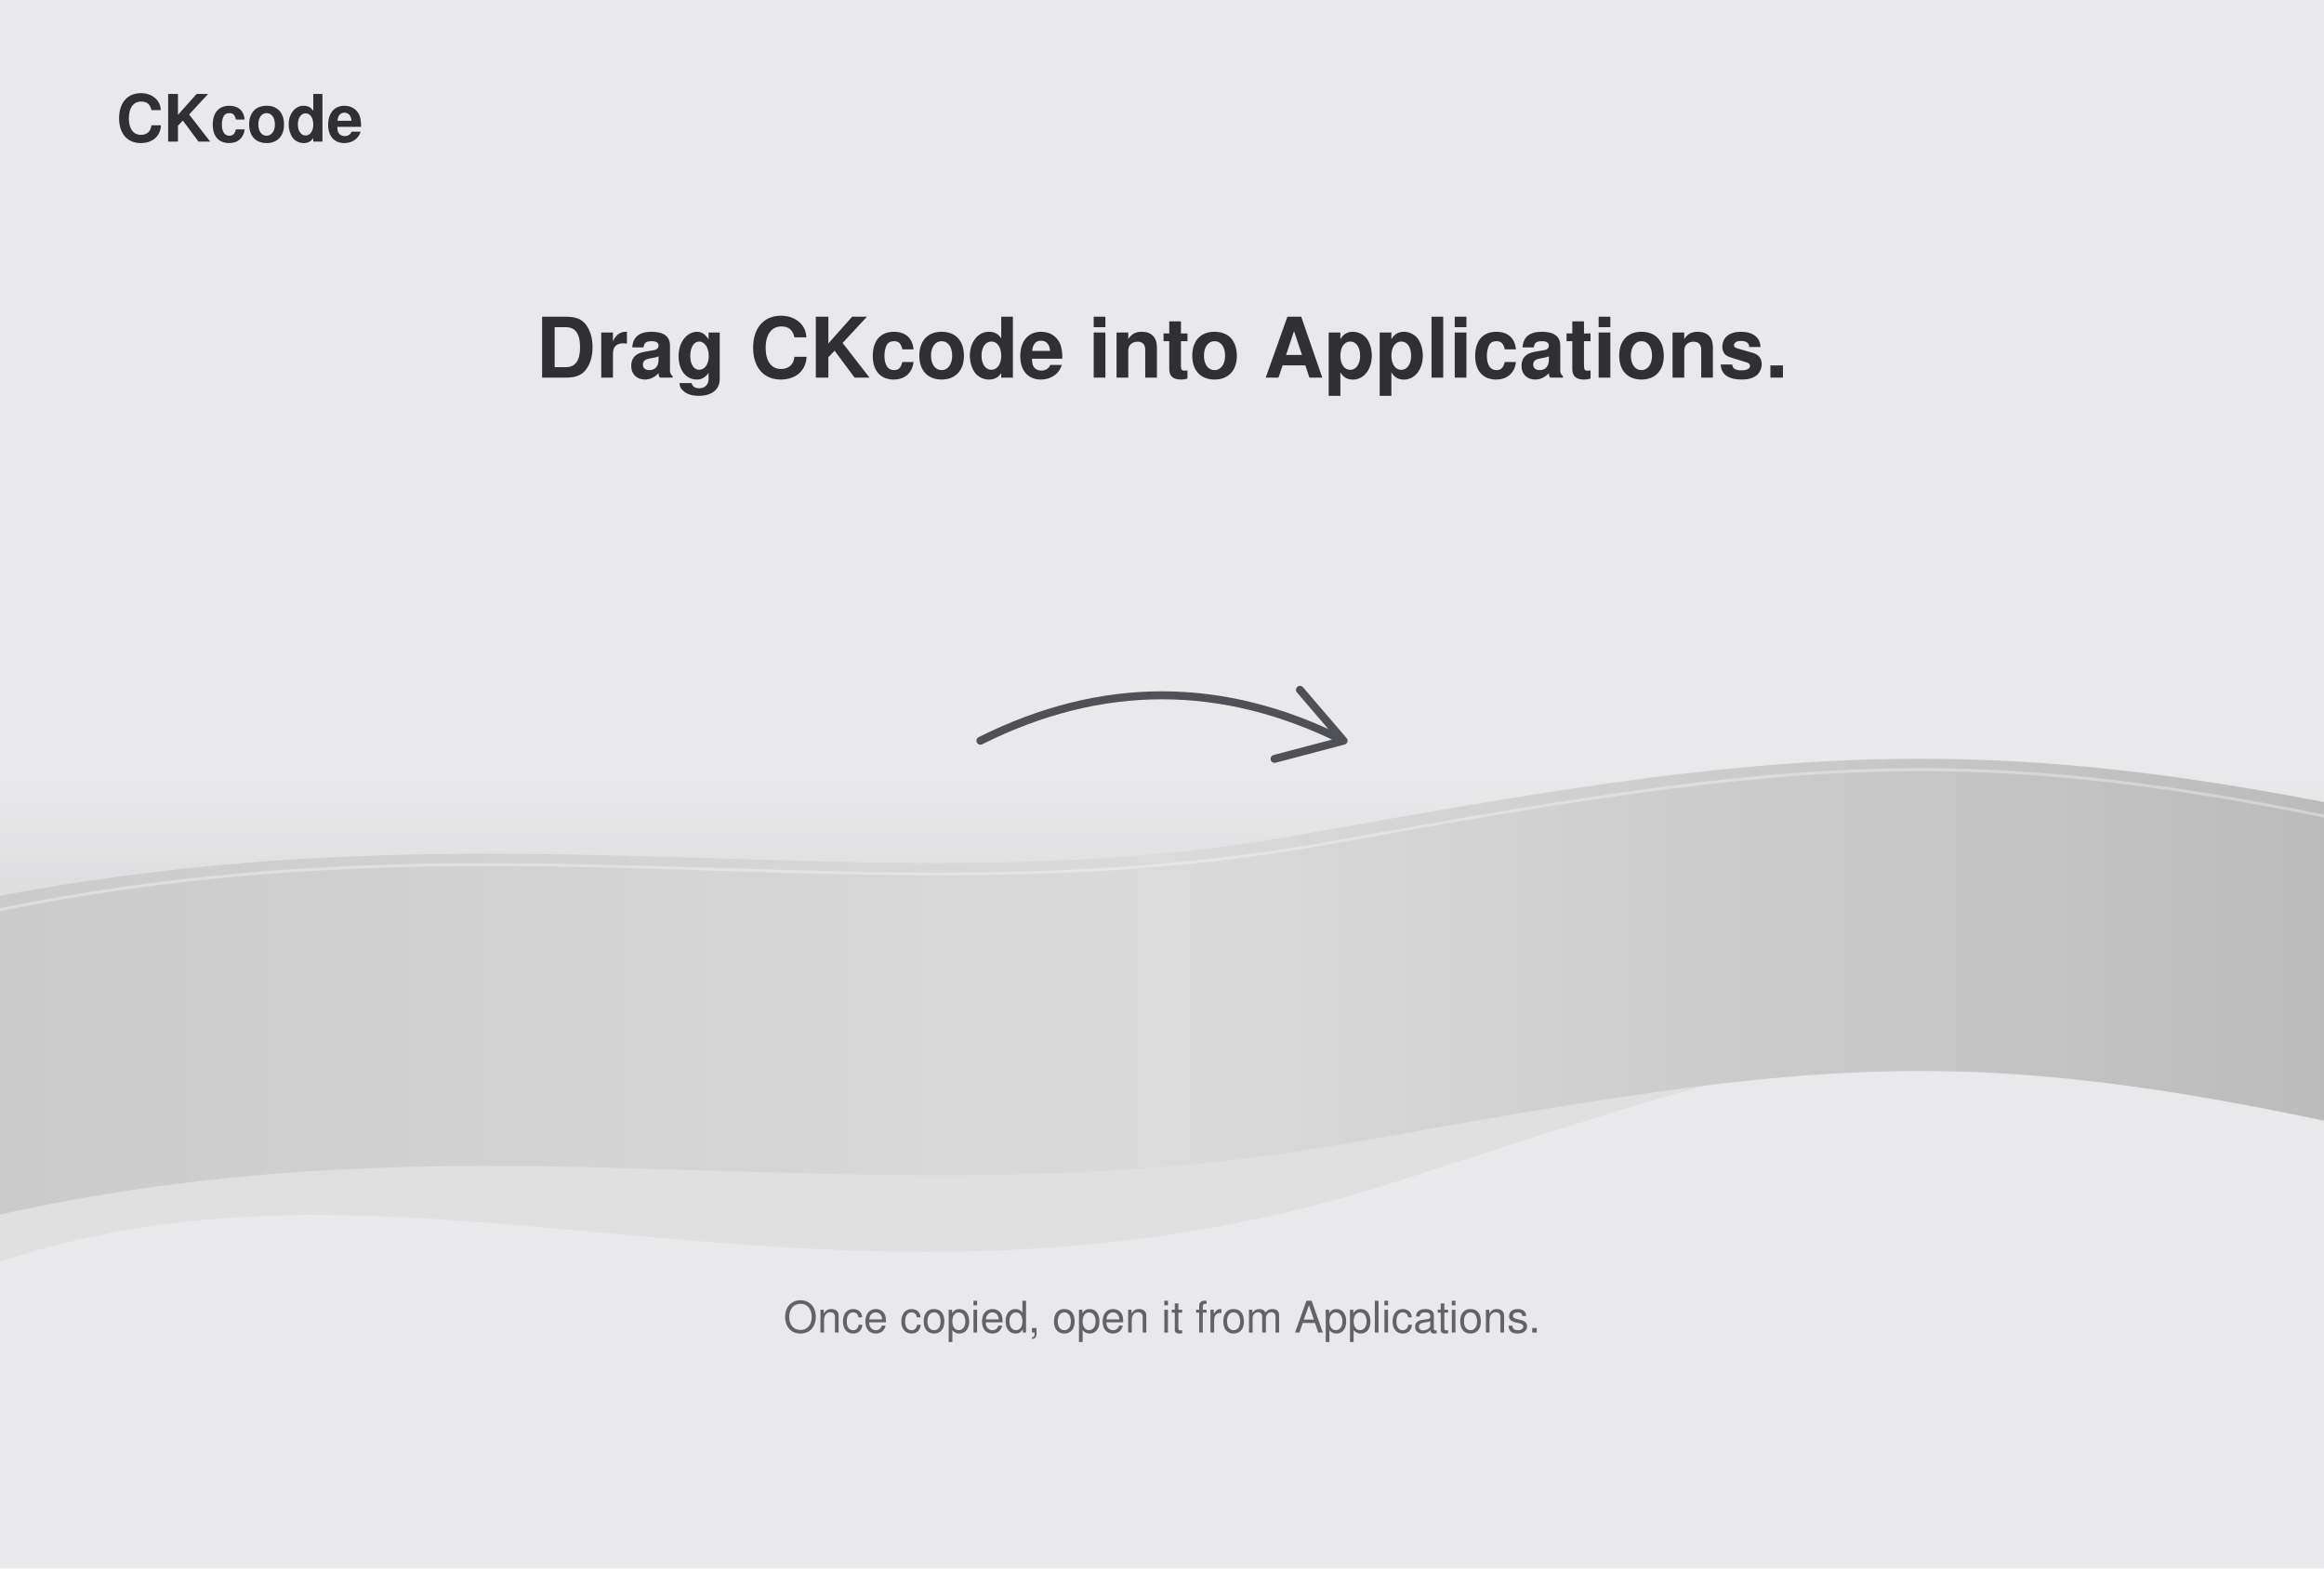
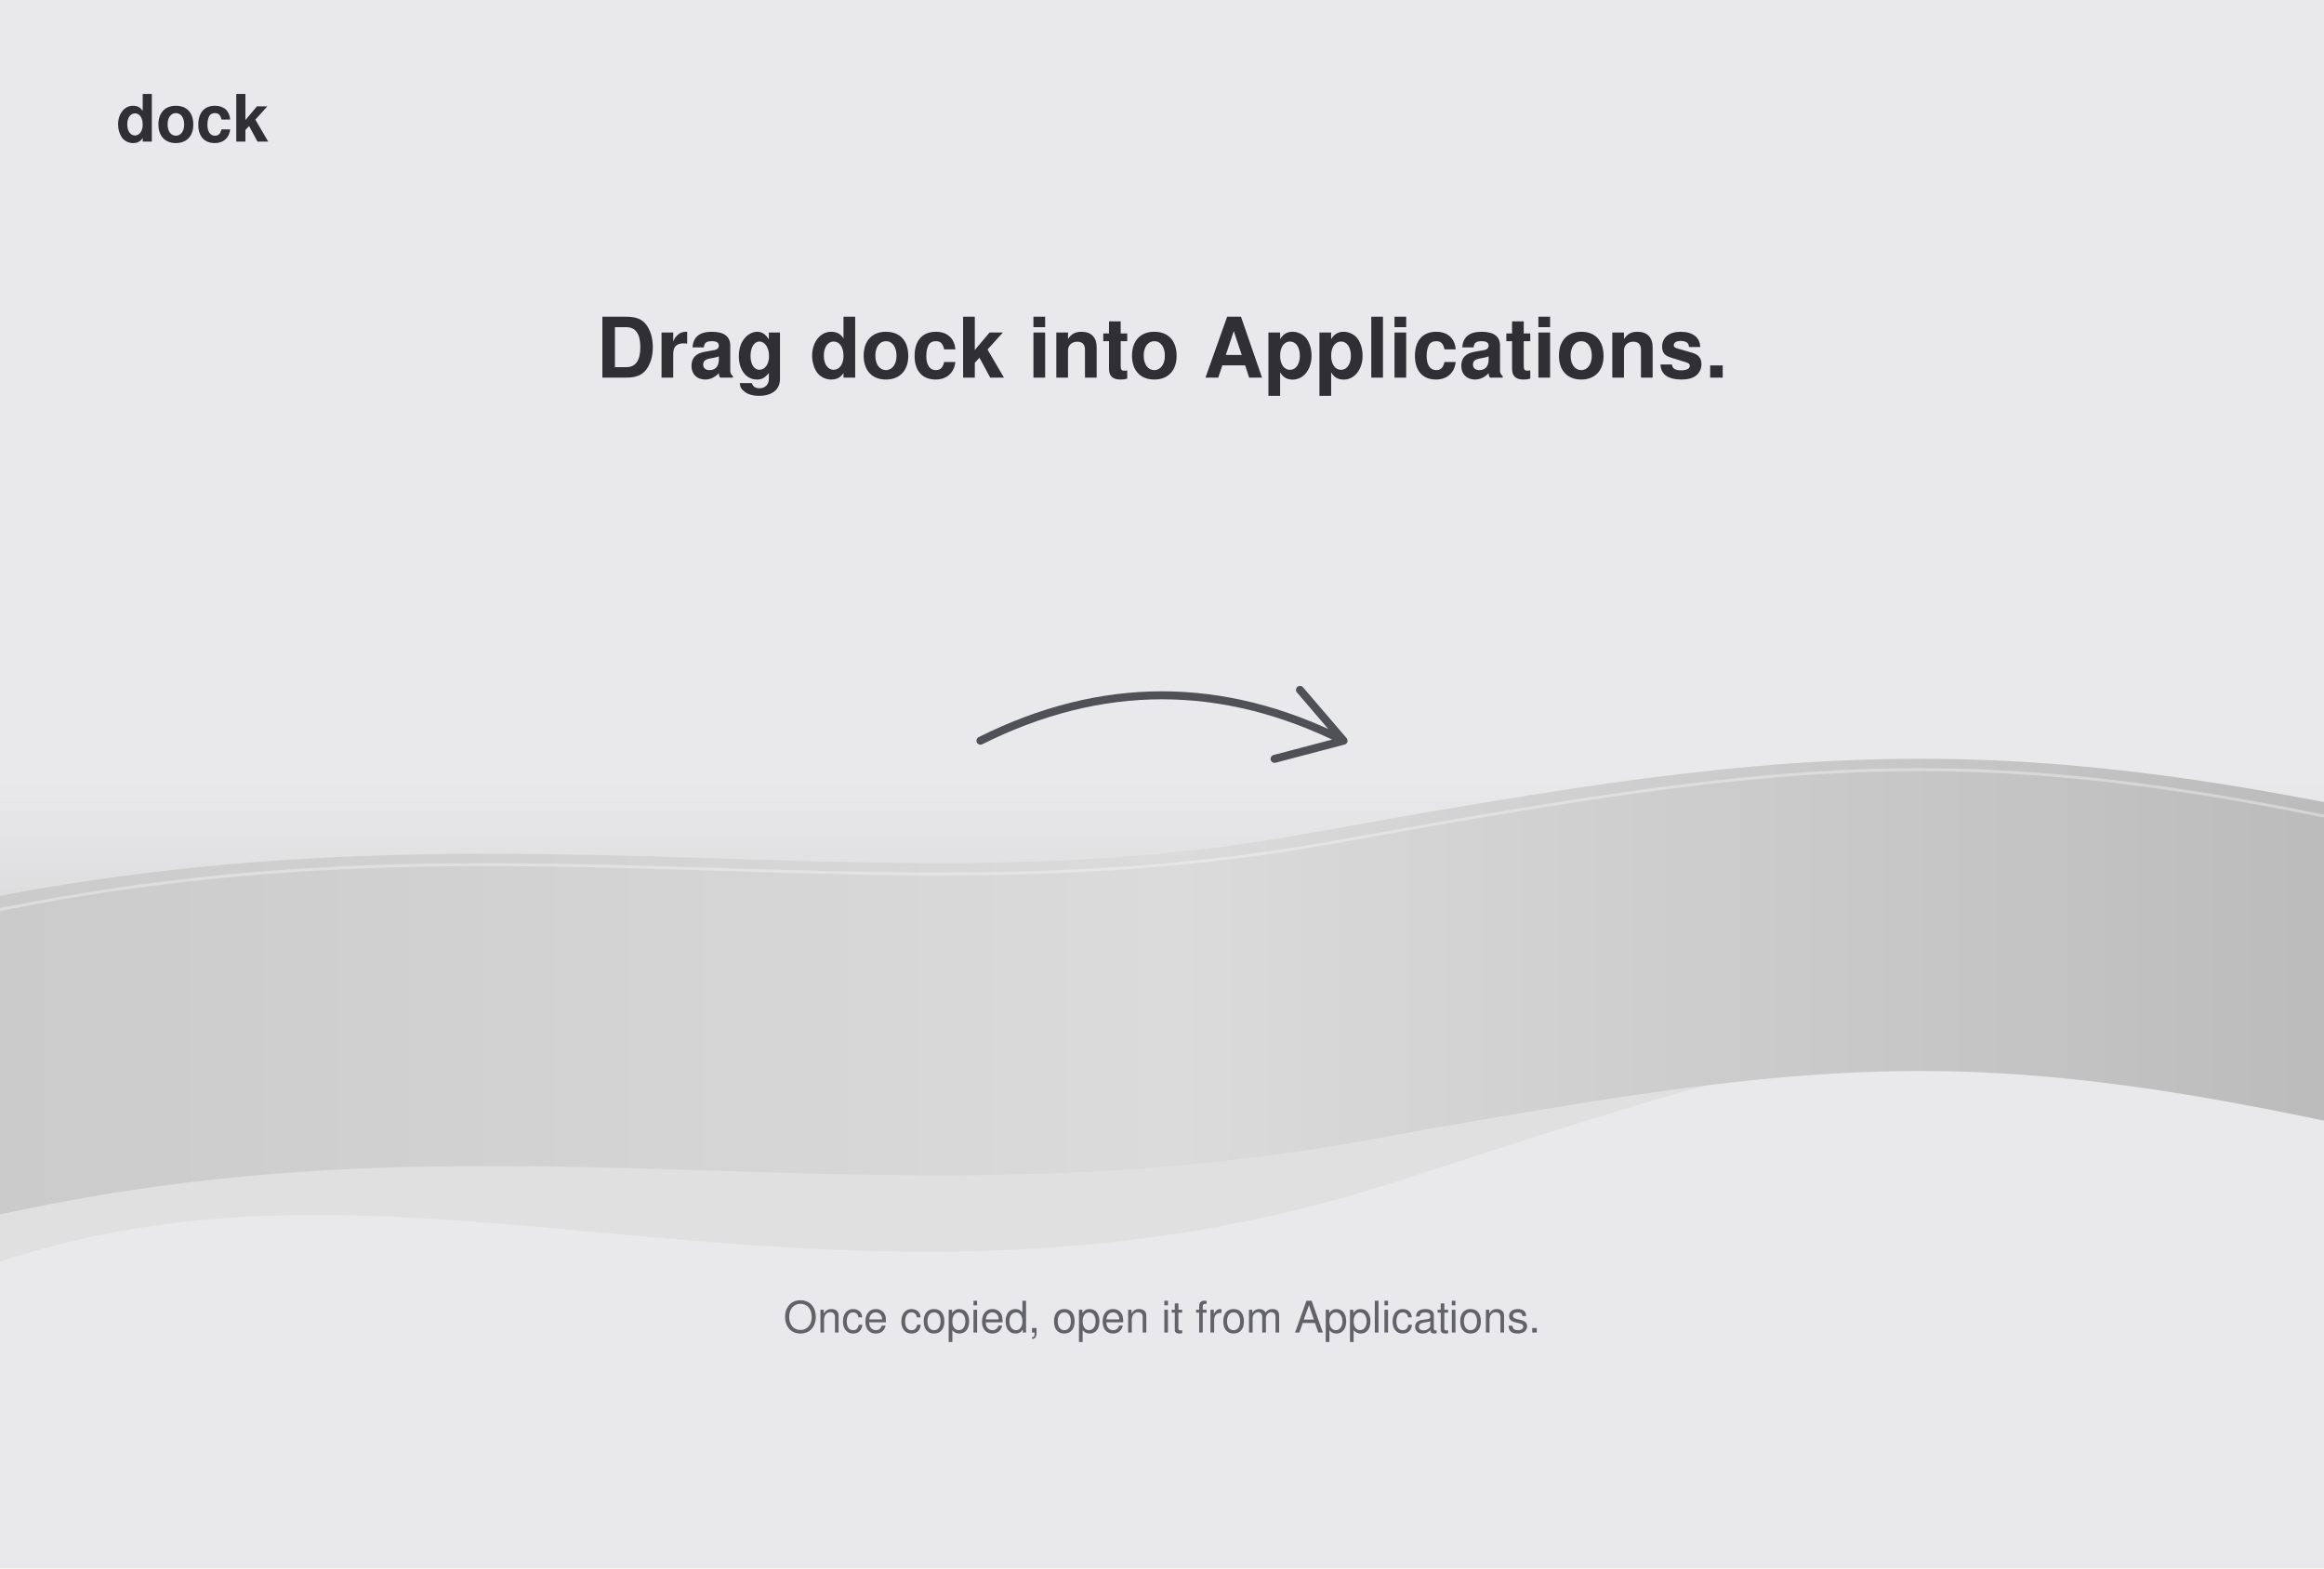
<svg xmlns="http://www.w3.org/2000/svg" width="1280" height="864" viewBox="0 0 640 432">
  <defs>
    <linearGradient id="veil" x1="0" y1="0" x2="0" y2="1">
      <stop stop-color="#B7B7B7" stop-opacity="0" />
      <stop offset=".55" stop-color="#A5A5A5" stop-opacity=".24" />
      <stop offset="1" stop-color="#D1D1D1" stop-opacity=".4" />
    </linearGradient>
    <linearGradient id="silk" x1="0" y1="0" x2="1" y2="0">
      <stop stop-color="#C8C8C8" />
      <stop offset=".5" stop-color="#DBDBDB" />
      <stop offset="1" stop-color="#B5B5B5" />
    </linearGradient>
  </defs>
  <rect width="640" height="432" fill="#E9E9EB" />
  <path d="M-60 293C95 220 214 304 362 256S559 191 707 257" stroke="url(#veil)" stroke-width="146" fill="none" opacity="1" stroke-linecap="round" stroke-linejoin="round" />
  <path d="M-60 306C113 252 223 298 367 272S553 242 707 280" stroke="url(#silk)" stroke-width="86" fill="none" opacity="1" stroke-linecap="round" stroke-linejoin="round" />
  <path d="M-60 266C113 212 223 258 367 232S553 202 707 240" stroke="#F5F5F5" stroke-width="0.8" fill="none" opacity="0.42" stroke-linecap="round" stroke-linejoin="round" />
-   <text x="32" y="39" fill="#303034" font-family="Helvetica" font-size="18" font-weight="700">CKcode</text>
-   <text x="320" y="104" fill="#303034" font-family="Helvetica" font-size="23" font-weight="700" text-anchor="middle">Drag CKcode into Applications.</text>
+   <text x="32" y="39" fill="#303034" font-family="Helvetica" font-size="18" font-weight="700">dock</text>
+   <text x="320" y="104" fill="#303034" font-family="Helvetica" font-size="23" font-weight="700" text-anchor="middle">Drag dock into Applications.</text>
  <path d="M270 204Q320 179 370 204M358 190L370 204L351 209" stroke="#505057" stroke-width="2.2" fill="none" opacity="1" stroke-linecap="round" stroke-linejoin="round" />
  <text x="320" y="367" fill="#626269" font-family="Helvetica" font-size="12" font-weight="400" text-anchor="middle">Once copied, open it from Applications.</text>
</svg>
